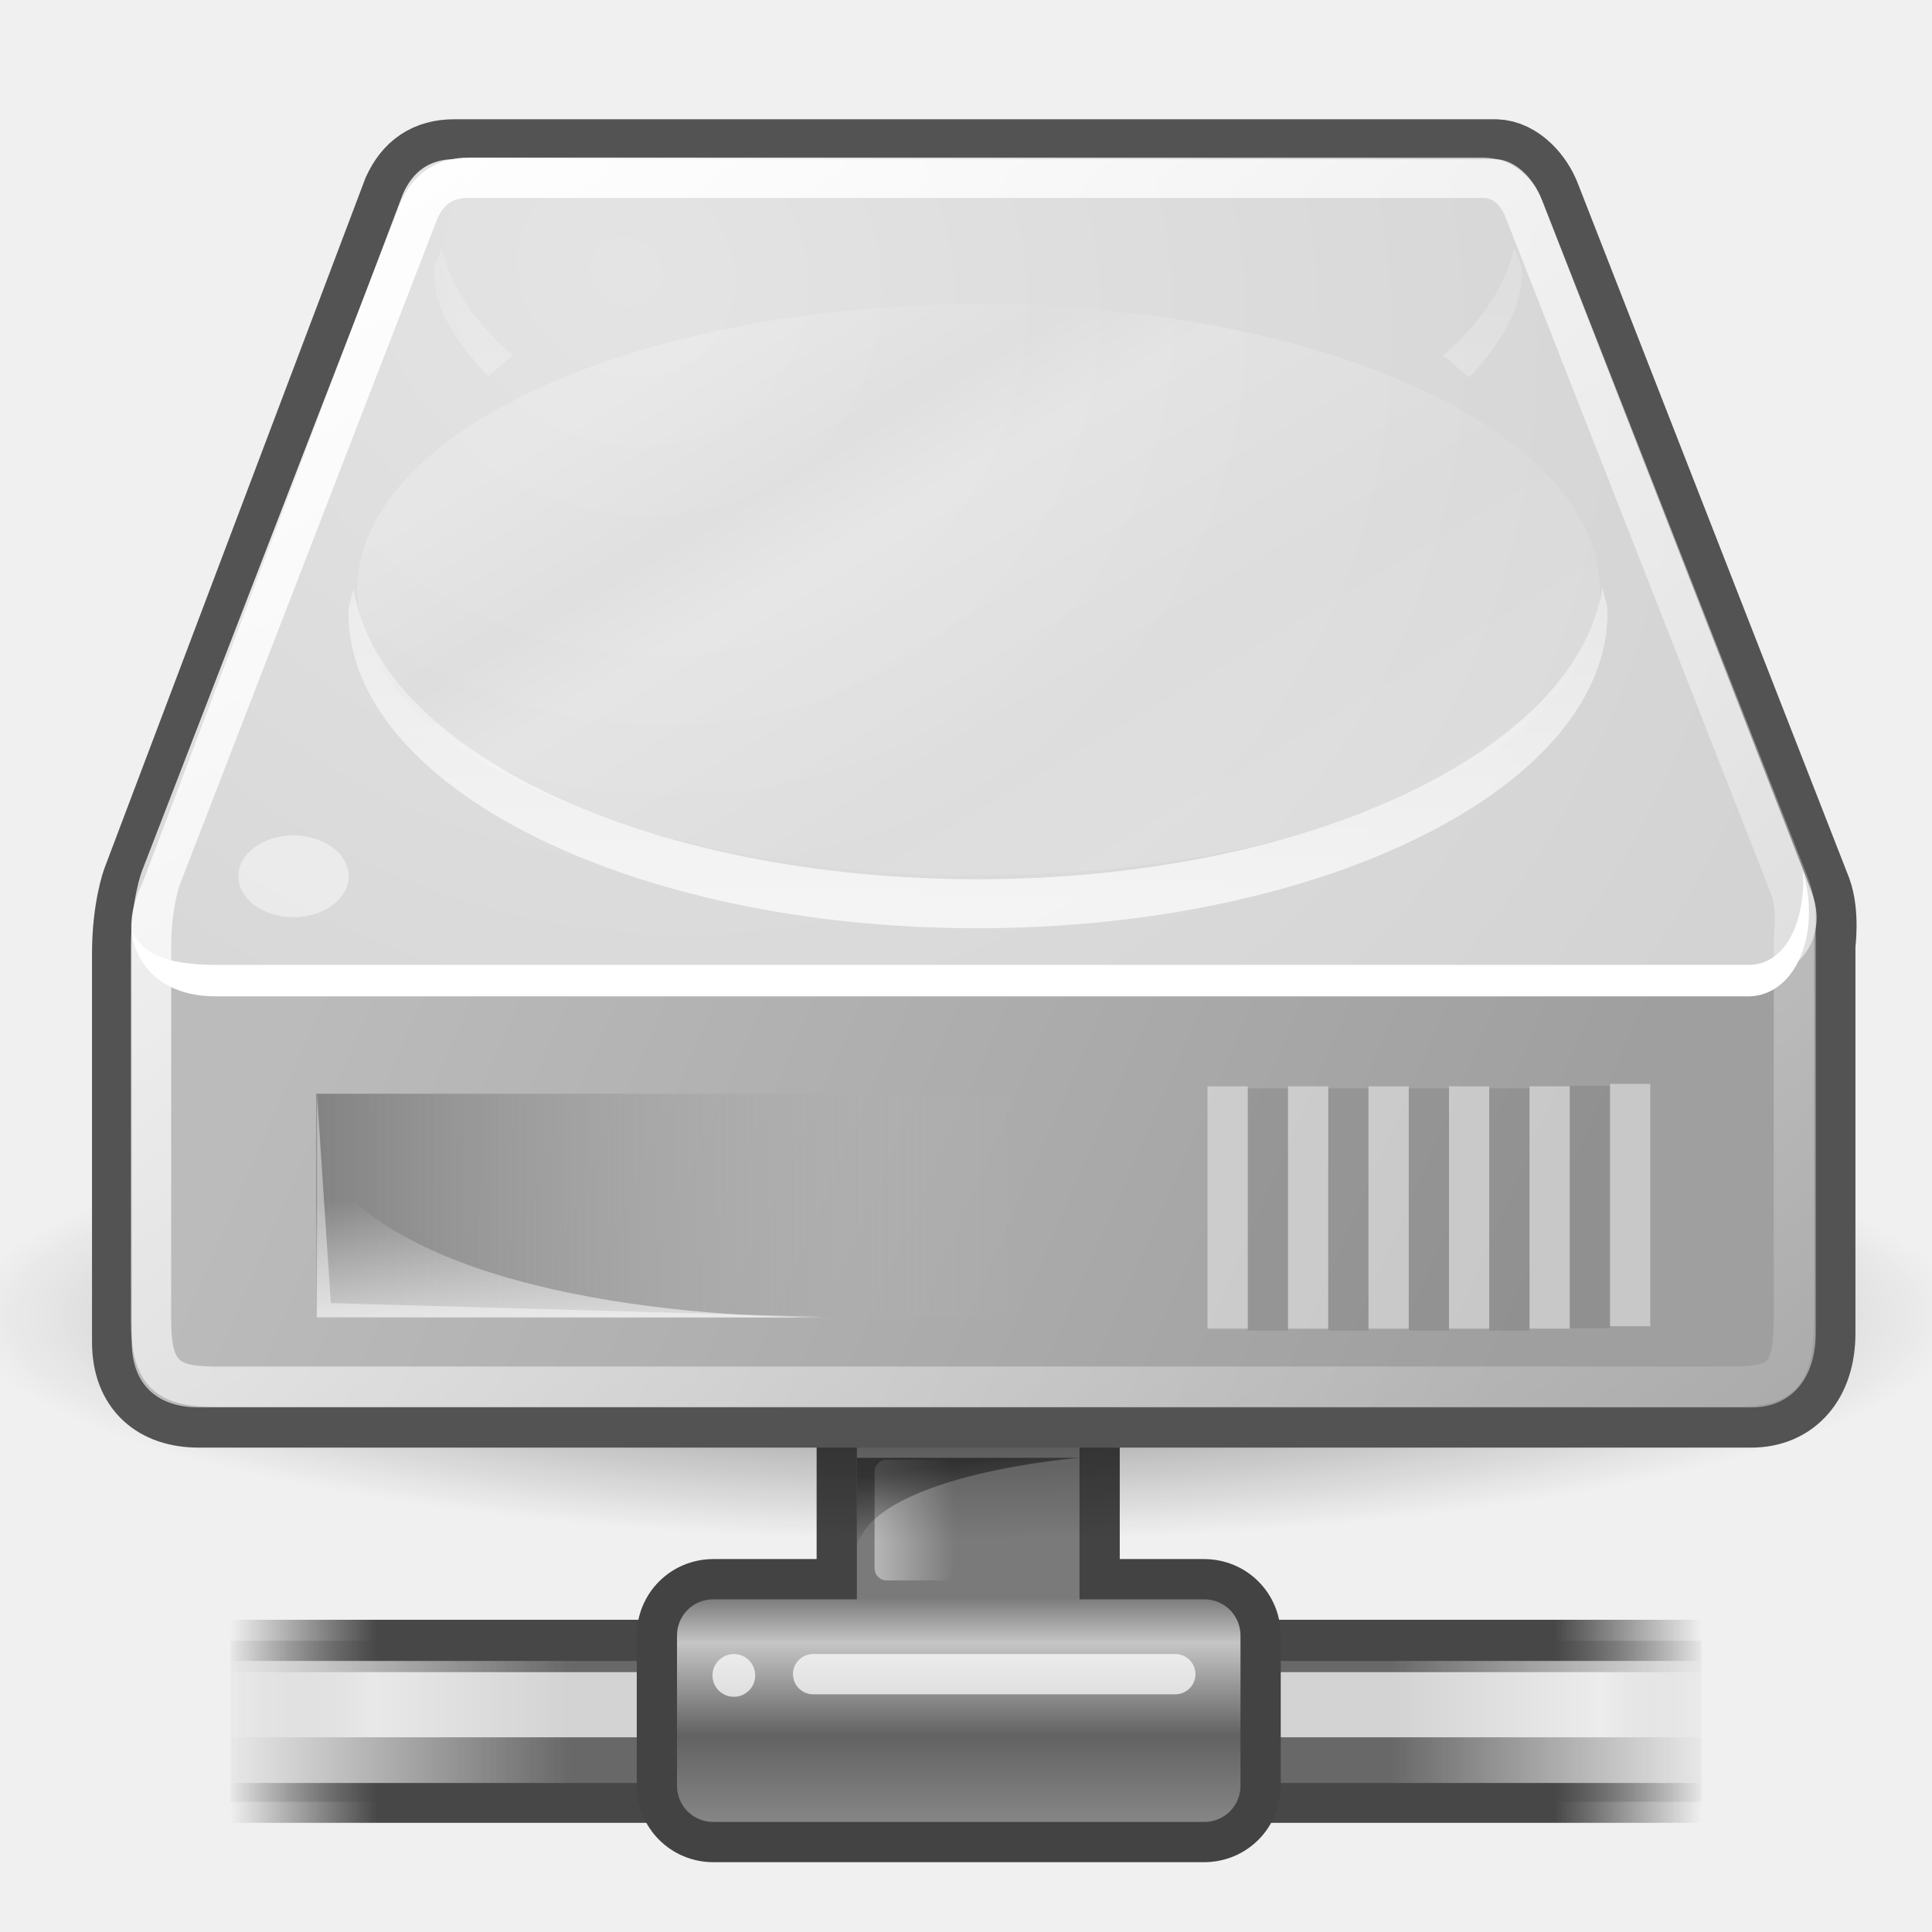
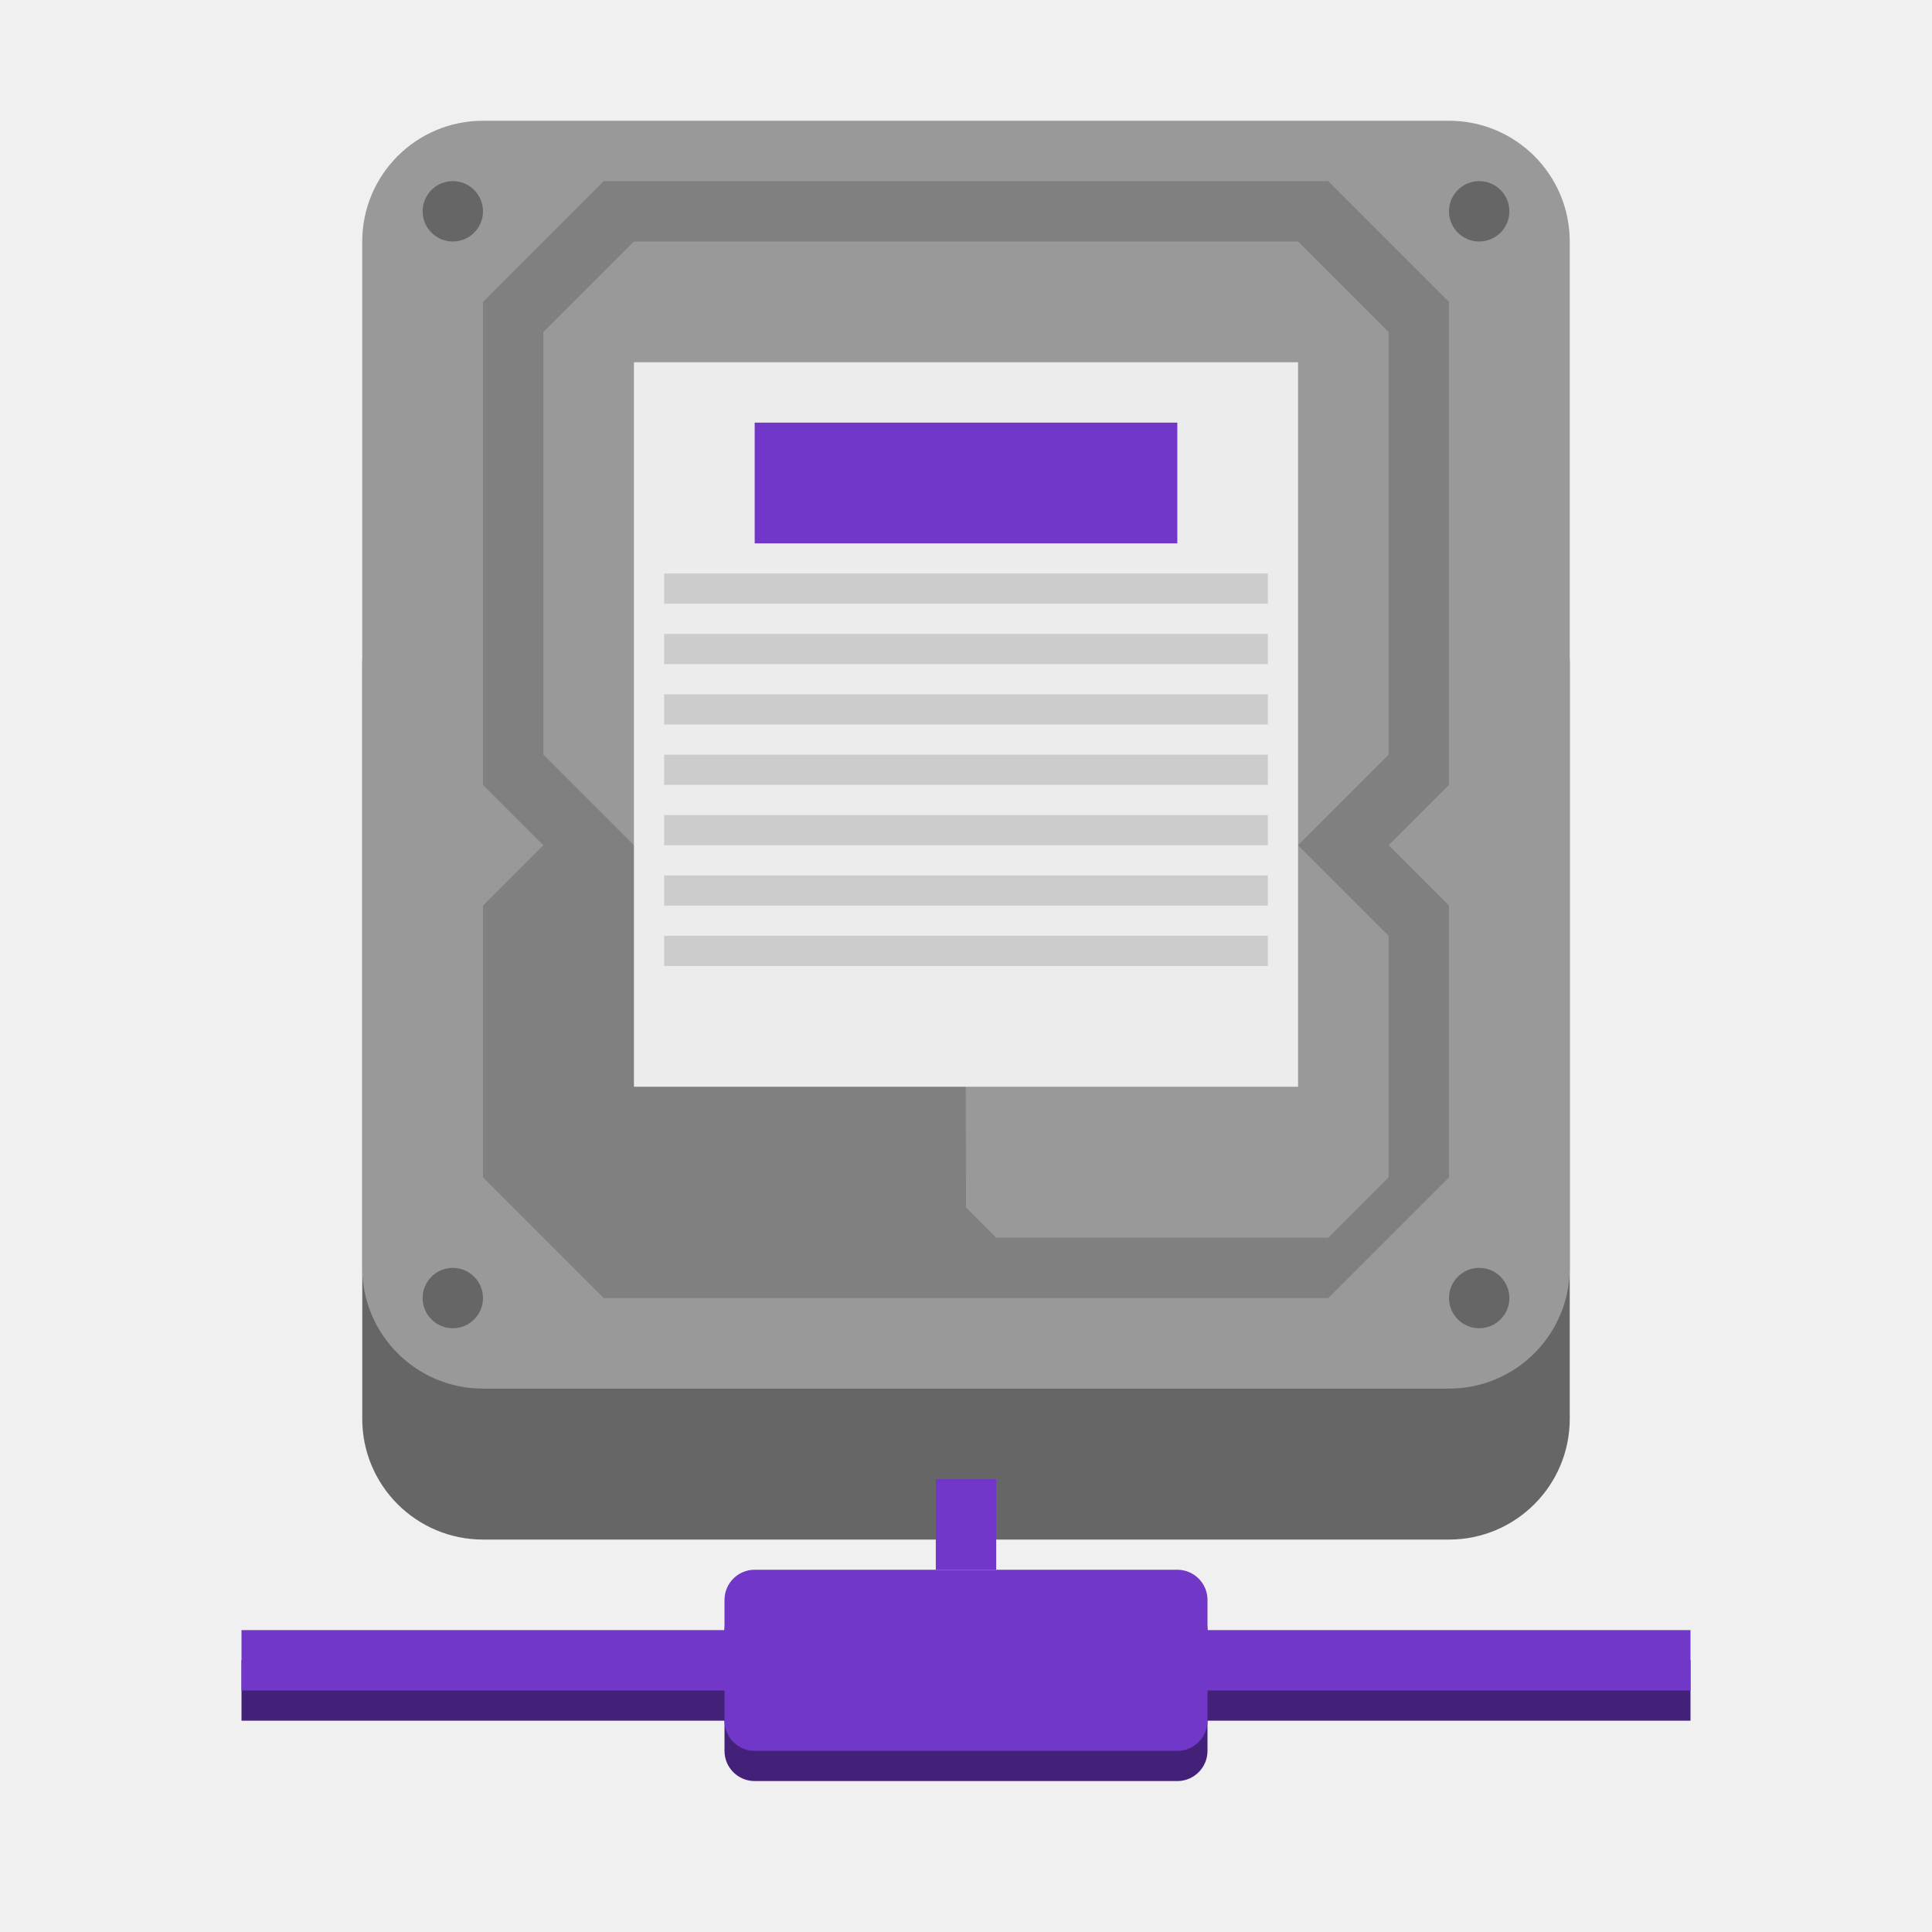
- <svg xmlns="http://www.w3.org/2000/svg" xmlns:xlink="http://www.w3.org/1999/xlink" id="svg2913" height="48px" width="48px">
-   <defs id="defs3">
-     <linearGradient id="linearGradient264">
-       <stop id="stop265" offset="0" style="stop-color:#000000;stop-opacity:0.503;" />
-       <stop id="stop266" offset="1" style="stop-color:#000000;stop-opacity:0;" />
-     </linearGradient>
-     <linearGradient xlink:href="#linearGradient264" id="linearGradient1437" gradientUnits="userSpaceOnUse" gradientTransform="matrix(0.810817,0,0,1.233324,0.416832,-0.967062)" x1="28.633" y1="29.943" x2="28.784" y2="31.49" />
-     <linearGradient id="linearGradient218">
-       <stop id="stop219" offset="0" style="stop-color:#ffffff;stop-opacity:0.449;" />
-       <stop id="stop222" offset="1" style="stop-color:#ffffff;stop-opacity:0;" />
-     </linearGradient>
-     <linearGradient xlink:href="#linearGradient218" id="linearGradient1439" gradientUnits="userSpaceOnUse" gradientTransform="matrix(1.138691,0,0,1.732051,-20.00087,-1.092062)" x1="36.373" y1="22.228" x2="38.105" y2="22.228" />
-     <linearGradient id="linearGradient204">
-       <stop id="stop205" offset="0" style="stop-color:#7a7a7a;stop-opacity:1;" />
-       <stop id="stop207" offset="0.198" style="stop-color:#c5c5c5;stop-opacity:1;" />
-       <stop id="stop208" offset="0.599" style="stop-color:#626262;stop-opacity:1;" />
-       <stop id="stop206" offset="1" style="stop-color:#888888;stop-opacity:1;" />
-     </linearGradient>
-     <linearGradient gradientUnits="userSpaceOnUse" y2="43.915" x2="23.1" y1="38.297" x1="23.1" gradientTransform="matrix(0.983801,0,0,1.016466,0.416832,0.407937)" id="linearGradient203" xlink:href="#linearGradient204" />
-     <linearGradient id="linearGradient178">
-       <stop id="stop179" offset="0" style="stop-color:#ffffff;stop-opacity:0;" />
-       <stop id="stop180" offset="0.108" style="stop-color:#ffffff;stop-opacity:0.707;" />
-       <stop id="stop181" offset="0.921" style="stop-color:#ffffff;stop-opacity:0.707;" />
-       <stop id="stop182" offset="1" style="stop-color:#ffffff;stop-opacity:0;" />
-     </linearGradient>
-     <linearGradient xlink:href="#linearGradient178" id="linearGradient1441" gradientUnits="userSpaceOnUse" gradientTransform="matrix(2.740165,0,0,0.147685,0.416832,24.59382)" x1="1.642" y1="117.827" x2="15.343" y2="117.827" />
-     <linearGradient xlink:href="#linearGradient272" id="linearGradient1443" gradientUnits="userSpaceOnUse" gradientTransform="matrix(8.168597,0,0,0.228621,0.416832,-36.68298)" x1="0.612" y1="372.578" x2="5.086" y2="372.578" />
-     <linearGradient id="linearGradient272">
-       <stop id="stop273" offset="0" style="stop-color:#474747;stop-opacity:0;" />
-       <stop id="stop275" offset="0.1" style="stop-color:#474747;stop-opacity:1;" />
-       <stop id="stop276" offset="0.9" style="stop-color:#474747;stop-opacity:1;" />
-       <stop id="stop274" offset="1" style="stop-color:#474747;stop-opacity:0;" />
-     </linearGradient>
-     <linearGradient xlink:href="#linearGradient272" id="linearGradient1445" gradientUnits="userSpaceOnUse" gradientTransform="matrix(8.168597,0,0,0.22121,0.416832,-37.98308)" x1="0.612" y1="372.578" x2="5.086" y2="372.578" />
-     <linearGradient id="linearGradient158">
-       <stop id="stop159" offset="0" style="stop-color:#686868;stop-opacity:0;" />
-       <stop id="stop162" offset="0.238" style="stop-color:#686868;stop-opacity:1;" />
-       <stop id="stop163" offset="0.781" style="stop-color:#686868;stop-opacity:1;" />
-       <stop id="stop160" offset="1" style="stop-color:#686868;stop-opacity:0;" />
-     </linearGradient>
-     <linearGradient xlink:href="#linearGradient158" id="linearGradient1447" gradientUnits="userSpaceOnUse" gradientTransform="matrix(2.740165,0,0,0.364942,0.416832,-0.592062)" x1="1.642" y1="117.827" x2="15.343" y2="117.827" />
-     <linearGradient id="linearGradient4114">
-       <stop style="stop-color:#000000;stop-opacity:1;" offset="0" id="stop4116" />
-       <stop style="stop-color:#000000;stop-opacity:0;" offset="1" id="stop4118" />
-     </linearGradient>
-     <linearGradient id="linearGradient3962">
-       <stop style="stop-color:#d3e9ff;stop-opacity:1;" offset="0" id="stop3964" />
-       <stop style="stop-color:#d3e9ff;stop-opacity:1;" offset="0.155" id="stop4134" />
-       <stop style="stop-color:#4074ae;stop-opacity:1;" offset="0.75" id="stop4346" />
-       <stop style="stop-color:#36486c;stop-opacity:1;" offset="1" id="stop3966" />
-     </linearGradient>
-     <linearGradient id="linearGradient4126">
-       <stop style="stop-color:#ffffff;stop-opacity:1;" offset="0" id="stop4128" />
-       <stop style="stop-color:#ffffff;stop-opacity:0.165;" offset="1" id="stop4130" />
-     </linearGradient>
-     <linearGradient id="linearGradient6001">
-       <stop style="stop-color:#ffffff;stop-opacity:1;" offset="0" id="stop6003" />
-       <stop style="stop-color:#ffffff;stop-opacity:0;" offset="1" id="stop6005" />
-     </linearGradient>
-     <linearGradient id="linearGradient4825">
-       <stop style="stop-color:#ffffff;stop-opacity:1;" offset="0" id="stop4827" />
-       <stop style="stop-color:#ffffff;stop-opacity:0;" offset="1" id="stop4829" />
-     </linearGradient>
-     <linearGradient id="linearGradient2555">
-       <stop id="stop2557" offset="0" style="stop-color:#ffffff;stop-opacity:1;" />
-       <stop style="stop-color:#e6e6e6;stop-opacity:1;" offset="0.5" id="stop2561" />
-       <stop id="stop2563" offset="0.75" style="stop-color:#ffffff;stop-opacity:1;" />
-       <stop style="stop-color:#e1e1e1;stop-opacity:1;" offset="0.842" id="stop2565" />
-       <stop id="stop2559" offset="1" style="stop-color:#ffffff;stop-opacity:1;" />
-     </linearGradient>
-     <linearGradient id="linearGradient4274">
-       <stop style="stop-color:#ffffff;stop-opacity:0.255;" offset="0" id="stop4276" />
-       <stop style="stop-color:#ffffff;stop-opacity:1;" offset="1" id="stop4278" />
-     </linearGradient>
-     <linearGradient id="linearGradient4264">
-       <stop id="stop4266" offset="0" style="stop-color:#000000;stop-opacity:1;" />
-       <stop id="stop4268" offset="1" style="stop-color:#000000;stop-opacity:0;" />
-     </linearGradient>
-     <linearGradient id="linearGradient4254">
-       <stop id="stop4256" offset="0" style="stop-color:#ffffff;stop-opacity:1;" />
-       <stop id="stop4258" offset="1" style="stop-color:#ffffff;stop-opacity:0;" />
-     </linearGradient>
-     <linearGradient id="linearGradient4244">
-       <stop id="stop4246" offset="0" style="stop-color:#e4e4e4;stop-opacity:1;" />
-       <stop id="stop4248" offset="1" style="stop-color:#d3d3d3;stop-opacity:1;" />
-     </linearGradient>
-     <linearGradient id="linearGradient4236">
-       <stop id="stop4238" offset="0" style="stop-color:#eeeeee;stop-opacity:1;" />
-       <stop id="stop4240" offset="1" style="stop-color:#eeeeee;stop-opacity:0;" />
-     </linearGradient>
-     <linearGradient id="linearGradient4228">
-       <stop id="stop4230" offset="0" style="stop-color:#bbbbbb;stop-opacity:1;" />
-       <stop id="stop4232" offset="1" style="stop-color:#9f9f9f;stop-opacity:1;" />
-     </linearGradient>
-     <linearGradient id="linearGradient4184">
-       <stop id="stop4186" offset="0" style="stop-color:#838383;stop-opacity:1;" />
-       <stop id="stop4188" offset="1" style="stop-color:#bbbbbb;stop-opacity:0;" />
-     </linearGradient>
-     <linearGradient gradientTransform="translate(0.795493,2.674179)" y2="35.281" x2="24.688" y1="35.281" x1="7.062" gradientUnits="userSpaceOnUse" id="linearGradient4209" xlink:href="#linearGradient4184" />
-     <linearGradient gradientUnits="userSpaceOnUse" y2="40.944" x2="36.183" y1="28.481" x1="7.605" id="linearGradient4234" xlink:href="#linearGradient4228" gradientTransform="translate(0,4)" />
-     <linearGradient gradientUnits="userSpaceOnUse" y2="33.759" x2="12.222" y1="37.206" x1="12.277" id="linearGradient4242" xlink:href="#linearGradient4236" gradientTransform="translate(0,4)" />
-     <radialGradient gradientUnits="userSpaceOnUse" gradientTransform="matrix(1.286242,0.781698,-0.710782,1.169552,-2.354348,-0.876862)" r="20.936" fy="2.959" fx="15.571" cy="2.959" cx="15.571" id="radialGradient4250" xlink:href="#linearGradient4244" />
-     <linearGradient gradientUnits="userSpaceOnUse" y2="47.621" x2="44.096" y1="4.433" x1="12.378" id="linearGradient4260" xlink:href="#linearGradient4254" gradientTransform="translate(0,4)" />
-     <radialGradient gradientUnits="userSpaceOnUse" gradientTransform="matrix(1,0,0,0.651032,-7.212654e-17,9.455693)" r="23.555" fy="27.096" fx="23.202" cy="27.096" cx="23.202" id="radialGradient4270" xlink:href="#linearGradient4264" />
-     <linearGradient gradientUnits="userSpaceOnUse" y2="26.357" x2="23.688" y1="11.319" x1="23.688" id="linearGradient4272" xlink:href="#linearGradient4274" gradientTransform="translate(0,4)" />
-     <linearGradient xlink:href="#linearGradient2555" id="linearGradient2553" x1="33.431" y1="31.965" x2="21.748" y2="11.781" gradientUnits="userSpaceOnUse" />
-     <radialGradient xlink:href="#linearGradient4114" id="radialGradient13564" gradientUnits="userSpaceOnUse" gradientTransform="scale(1.64399,0.608276)" cx="15.116" cy="63.965" fx="15.116" fy="63.965" r="12.289" />
-     <radialGradient xlink:href="#linearGradient3962" id="radialGradient13566" gradientUnits="userSpaceOnUse" gradientTransform="matrix(0.643382,0,0,0.643563,60.83836,-3.484363e-2)" cx="18.248" cy="15.716" fx="18.248" fy="15.716" r="29.993" />
-     <radialGradient xlink:href="#linearGradient4126" id="radialGradient13568" gradientUnits="userSpaceOnUse" gradientTransform="matrix(0.623008,0,0,0.623184,61.33891,0.443783)" cx="15.601" cy="12.142" fx="15.601" fy="12.142" r="43.527" />
-     <linearGradient xlink:href="#linearGradient6001" id="linearGradient13570" gradientUnits="userSpaceOnUse" x1="-25.176" y1="30.057" x2="-22.252" y2="21.042" />
-     <linearGradient xlink:href="#linearGradient6001" id="linearGradient13572" gradientUnits="userSpaceOnUse" x1="-25.176" y1="30.057" x2="-22.114" y2="22.662" />
-     <radialGradient xlink:href="#linearGradient4825" id="radialGradient13574" gradientUnits="userSpaceOnUse" cx="12.071" cy="12.493" fx="12.071" fy="12.493" r="6.718" />
-     <linearGradient xlink:href="#linearGradient6001" id="linearGradient13576" gradientUnits="userSpaceOnUse" x1="-22.823" y1="28.338" x2="-22.114" y2="22.662" />
-     <linearGradient xlink:href="#linearGradient6001" id="linearGradient13578" gradientUnits="userSpaceOnUse" x1="-21.659" y1="15.649" x2="-21.962" y2="21.336" />
-     <radialGradient xlink:href="#linearGradient4825" id="radialGradient13580" gradientUnits="userSpaceOnUse" cx="12.071" cy="12.493" fx="12.071" fy="12.493" r="6.718" />
-     <radialGradient xlink:href="#linearGradient4825" id="radialGradient13582" gradientUnits="userSpaceOnUse" cx="12.071" cy="12.493" fx="12.071" fy="12.493" r="6.718" />
-     <radialGradient xlink:href="#linearGradient4825" id="radialGradient13584" gradientUnits="userSpaceOnUse" cx="12.071" cy="12.493" fx="12.071" fy="12.493" r="6.718" />
-   </defs>
-   <g id="layer2">
-     <g id="g4014" transform="translate(0.3119,0.35768)">
-       <rect style="color:#000000;fill:url(#linearGradient1447);fill-opacity:1;fill-rule:nonzero;stroke:none;stroke-width:1;stroke-linecap:butt;stroke-linejoin:miter;marker:none;marker-start:none;marker-mid:none;marker-end:none;stroke-miterlimit:4;stroke-dashoffset:0;stroke-opacity:1;visibility:visible;display:block;overflow:visible" id="rect69" width="36.543" height="4" x="5.417" y="40.408" />
-       <rect style="color:#000000;fill:url(#linearGradient1445);fill-opacity:1;fill-rule:nonzero;stroke:none;stroke-width:1;stroke-linecap:butt;stroke-linejoin:miter;marker:none;marker-start:none;marker-mid:none;marker-end:none;stroke-miterlimit:4;stroke-dashoffset:0;stroke-opacity:1;visibility:visible;display:block;overflow:visible" id="rect255" width="36.543" height="0.99" x="5.417" y="43.94" />
-       <rect style="color:#000000;fill:url(#linearGradient1443);fill-opacity:1;fill-rule:nonzero;stroke:none;stroke-width:1;stroke-linecap:butt;stroke-linejoin:miter;marker:none;marker-start:none;marker-mid:none;marker-end:none;stroke-miterlimit:4;stroke-dashoffset:0;stroke-opacity:1;visibility:visible;display:block;overflow:visible" id="rect250" width="36.543" height="1.023" x="5.417" y="39.885" />
-       <rect style="color:#000000;fill:url(#linearGradient1441);fill-opacity:1;fill-rule:nonzero;stroke:none;stroke-width:1;stroke-linecap:butt;stroke-linejoin:miter;marker:none;marker-start:none;marker-mid:none;marker-end:none;stroke-miterlimit:4;stroke-dashoffset:0;stroke-opacity:1;visibility:visible;display:block;overflow:visible" id="rect176" width="36.543" height="1.619" x="5.417" y="41.186" />
-       <path style="color:#000000;fill:url(#linearGradient203);fill-opacity:1;fill-rule:nonzero;stroke:#434343;stroke-width:1;stroke-linecap:butt;stroke-linejoin:miter;marker:none;marker-start:none;marker-mid:none;marker-end:none;stroke-miterlimit:4;stroke-dashoffset:0;stroke-opacity:1;visibility:visible;display:block;overflow:visible" d="M 21.883,29.877 C 21.099,29.877 20.477,30.499 20.477,31.283 L 20.477,38.877 L 17.414,38.877 C 16.631,38.877 16.008,39.499 16.008,40.283 L 16.008,44.002 C 16.008,44.785 16.631,45.408 17.414,45.408 L 29.602,45.408 C 30.385,45.408 31.008,44.785 31.008,44.002 L 31.008,40.283 C 31.008,39.499 30.385,38.877 29.602,38.877 L 27.008,38.877 L 27.008,31.283 C 27.008,30.499 26.385,29.877 25.602,29.877 L 21.883,29.877 z " id="rect183" />
-       <rect style="color:#000000;fill:url(#linearGradient1439);fill-opacity:1;fill-rule:nonzero;stroke:none;stroke-width:1;stroke-linecap:butt;stroke-linejoin:miter;marker:none;marker-start:none;marker-mid:none;marker-end:none;stroke-miterlimit:4;stroke-dashoffset:0;stroke-opacity:1;visibility:visible;display:block;overflow:visible" id="rect209" width="1.972" height="3" x="21.417" y="35.908" rx="0.3" ry="0.3" />
-       <path style="color:#000000;fill:url(#linearGradient1437);fill-opacity:1;fill-rule:nonzero;stroke:none;stroke-width:1;stroke-linecap:butt;stroke-linejoin:miter;marker:none;marker-start:none;marker-mid:none;marker-end:none;stroke-miterlimit:4;stroke-dashoffset:0;stroke-opacity:1;visibility:visible;display:block;overflow:visible" d="M 26.511,35.861 L 20.979,35.861 C 20.979,35.861 20.979,37.549 20.979,38.033 C 21.526,36.252 26.511,35.861 26.511,35.861 z " id="path258" />
-       <g transform="translate(-0.610968,0.736037)" id="g236" style="fill:#ffffff;fill-opacity:0.72">
-         <rect style="color:#000000;fill-rule:nonzero;stroke:none;stroke-width:1.14;stroke-linecap:round;stroke-linejoin:round;marker:none;marker-start:none;marker-mid:none;marker-end:none;stroke-miterlimit:4;stroke-dashoffset:0;stroke-opacity:1;visibility:visible;display:block;overflow:visible" id="rect226" width="10" height="1" x="20" y="40" rx="0.5" ry="0.5" />
-         <path style="color:#000000;fill-rule:nonzero;stroke:none;stroke-width:1.14;stroke-linecap:round;stroke-linejoin:round;marker:none;marker-start:none;marker-mid:none;marker-end:none;stroke-miterlimit:4;stroke-dashoffset:0;stroke-opacity:1;visibility:visible;display:block;overflow:visible" id="path235" d="M 19 40.625 A 0.531 0.531 0 1 1  17.938,40.625 A 0.531 0.531 0 1 1  19 40.625 z" transform="translate(6.25e-2,-9.375e-2)" />
-       </g>
-     </g>
-     <g id="g13477" transform="translate(0,-8)">
-       <path style="opacity:0.56;color:#000000;fill:url(#radialGradient4270);fill-opacity:1;fill-rule:evenodd;stroke:none;stroke-width:1;stroke-linecap:round;stroke-linejoin:round;marker:none;marker-start:none;marker-mid:none;marker-end:none;stroke-miterlimit:4;stroke-dasharray:none;stroke-dashoffset:0;stroke-opacity:1;visibility:visible;display:inline;overflow:visible" id="path4262" d="M 46.757 27.096 A 23.555 15.335 0 1 1  -0.354,27.096 A 23.555 15.335 0 1 1  46.757 27.096 z" transform="matrix(1.052533,0,0,0.363113,-0.511757,30.86986)" />
-       <path style="fill:none;fill-opacity:1;fill-rule:evenodd;stroke:#535353;stroke-width:2;stroke-linecap:round;stroke-linejoin:round;stroke-miterlimit:4;stroke-dasharray:none;stroke-opacity:1" d="M 11.286,11.963 C 10.661,11.963 10.254,12.253 10.004,12.806 C 10.004,12.806 3.536,29.91 3.536,29.91 C 3.536,29.91 3.286,30.581 3.286,31.691 C 3.286,31.691 3.286,41.341 3.286,41.341 C 3.286,42.424 3.943,42.966 4.942,42.966 L 43.504,42.966 C 44.489,42.966 45.098,42.248 45.098,41.122 L 45.098,31.472 C 45.098,31.472 45.204,30.702 45.004,30.16 L 38.286,12.963 C 38.101,12.451 37.649,11.975 37.161,11.963 L 11.286,11.963 z " id="path4196" />
-       <path style="fill:url(#linearGradient4234);fill-opacity:1;fill-rule:evenodd;stroke:none;stroke-width:1.02px;stroke-linecap:butt;stroke-linejoin:miter;stroke-opacity:1" d="M 3.274,30.997 L 4.038,30.305 L 41.648,30.367 L 45.11,30.684 L 45.11,41.123 C 45.11,42.248 44.503,42.966 43.518,42.966 L 4.935,42.966 C 3.937,42.966 3.274,42.424 3.274,41.342 L 3.274,30.997 z " id="path4170" />
-       <path style="fill:url(#radialGradient4250);fill-opacity:1;fill-rule:evenodd;stroke:none;stroke-width:1px;stroke-linecap:butt;stroke-linejoin:miter;stroke-opacity:1" d="M 3.549,29.914 C 2.835,31.379 3.548,32.307 4.585,32.307 C 4.585,32.307 43.585,32.307 43.585,32.307 C 44.704,32.283 45.43,31.295 45.013,30.164 L 38.299,12.954 C 38.115,12.442 37.644,11.966 37.156,11.954 L 11.299,11.954 C 10.674,11.954 10.263,12.257 10.013,12.811 C 10.013,12.811 3.549,29.914 3.549,29.914 z " id="path3093" />
-       <rect style="opacity:1;color:#000000;fill:url(#linearGradient4209);fill-opacity:1;fill-rule:evenodd;stroke:none;stroke-width:2.409;stroke-linecap:round;stroke-linejoin:round;marker:none;marker-start:none;marker-mid:none;marker-end:none;stroke-miterlimit:4;stroke-dasharray:none;stroke-dashoffset:0;stroke-opacity:1;visibility:visible;display:inline;overflow:visible" id="rect4174" width="17.625" height="5.562" x="7.858" y="35.174" />
-       <path style="opacity:0.811;fill:url(#linearGradient4242);fill-opacity:1;fill-rule:evenodd;stroke:none;stroke-width:1px;stroke-linecap:butt;stroke-linejoin:miter;stroke-opacity:1" d="M 7.858,40.737 C 7.858,40.737 7.858,36.725 7.858,36.725 C 9.694,39.904 16.154,40.737 20.795,40.737 C 20.795,40.737 7.858,40.737 7.858,40.737 z " id="path4194" />
-       <path style="fill:#ffffff;fill-opacity:1;fill-rule:evenodd;stroke:none;stroke-width:1px;stroke-linecap:butt;stroke-linejoin:miter;stroke-opacity:1" d="M 44.796,29.629 C 44.86,30.879 44.382,31.945 43.474,31.972 C 43.474,31.972 5.355,31.972 5.355,31.972 C 4.066,31.972 3.488,31.647 3.271,31.104 C 3.363,32.049 4.097,32.754 5.355,32.754 C 5.355,32.754 43.474,32.754 43.474,32.754 C 44.55,32.721 45.227,31.33 44.826,29.759 L 44.796,29.629 z " id="path4201" />
-       <path style="opacity:0.691;color:#000000;fill:url(#linearGradient4272);fill-opacity:1;fill-rule:evenodd;stroke:none;stroke-width:2;stroke-linecap:round;stroke-linejoin:round;marker:none;marker-start:none;marker-mid:none;marker-end:none;stroke-miterlimit:4;stroke-dasharray:none;stroke-dashoffset:0;stroke-opacity:1;visibility:visible;display:inline;overflow:visible" d="M 10.969,14.156 C 10.923,14.357 10.781,14.543 10.781,14.75 C 10.781,15.699 11.372,16.539 12.125,17.344 C 12.365,17.19 12.49,16.989 12.75,16.844 C 11.81,16.028 11.197,15.127 10.969,14.156 z M 37.625,14.156 C 37.396,15.126 36.783,16.029 35.844,16.844 C 36.118,16.997 36.248,17.212 36.5,17.375 C 37.257,16.568 37.812,15.702 37.812,14.75 C 37.812,14.543 37.671,14.357 37.625,14.156 z M 39.812,22.594 C 39.199,26.634 32.514,29.844 24.281,29.844 C 16.069,29.844 9.421,26.651 8.781,22.625 C 8.749,22.822 8.656,23.017 8.656,23.219 C 8.656,27.537 15.645,31.063 24.281,31.062 C 32.917,31.062 39.937,27.537 39.938,23.219 C 39.938,23.006 39.848,22.801 39.812,22.594 z " id="path4211" />
-       <path style="opacity:1;color:#000000;fill:#ffffff;fill-opacity:0.458;fill-rule:evenodd;stroke:none;stroke-width:2;stroke-linecap:round;stroke-linejoin:round;marker:none;marker-start:none;marker-mid:none;marker-end:none;stroke-miterlimit:4;stroke-dasharray:none;stroke-dashoffset:0;stroke-opacity:1;visibility:visible;display:inline;overflow:visible" id="path4224" d="M 8.574 25.594 A 1.37 1.016 0 1 1  5.834,25.594 A 1.37 1.016 0 1 1  8.574 25.594 z" transform="translate(8.838843e-2,4.176776)" />
-       <path id="path4252" d="M 11.643,12.416 C 11.041,12.416 10.65,12.695 10.409,13.228 C 10.409,13.228 3.994,29.819 3.994,29.819 C 3.994,29.819 3.753,30.465 3.753,31.534 C 3.753,31.534 3.753,40.824 3.753,40.824 C 3.753,42.178 4.197,42.451 5.348,42.451 L 43.035,42.451 C 44.358,42.451 44.569,42.134 44.569,40.613 L 44.569,31.323 C 44.569,31.323 44.671,30.581 44.479,30.059 L 37.886,13.253 C 37.708,12.761 37.335,12.427 36.865,12.416 L 11.643,12.416 z " style="fill:none;fill-opacity:1;fill-rule:evenodd;stroke:url(#linearGradient4260);stroke-width:1;stroke-linecap:round;stroke-linejoin:round;stroke-miterlimit:4;stroke-dasharray:none;stroke-opacity:1" />
-       <path id="path4282" d="M 40.5,35.429 L 40.5,40.45" style="fill:none;fill-opacity:0.75;fill-rule:evenodd;stroke:#ffffff;stroke-width:1px;stroke-linecap:square;stroke-linejoin:miter;stroke-opacity:0.424" />
-       <path style="fill:none;fill-opacity:0.75;fill-rule:evenodd;stroke:#ffffff;stroke-width:1px;stroke-linecap:square;stroke-linejoin:miter;stroke-opacity:0.424" d="M 38.5,35.489 L 38.5,40.51" id="path4284" />
-       <path id="path4286" d="M 36.5,35.489 L 36.5,40.51" style="fill:none;fill-opacity:0.75;fill-rule:evenodd;stroke:#ffffff;stroke-width:1px;stroke-linecap:square;stroke-linejoin:miter;stroke-opacity:0.424" />
-       <path style="fill:none;fill-opacity:0.75;fill-rule:evenodd;stroke:#ffffff;stroke-width:1px;stroke-linecap:square;stroke-linejoin:miter;stroke-opacity:0.424" d="M 34.5,35.489 L 34.5,40.51" id="path4288" />
-       <path id="path4290" d="M 32.5,35.489 L 32.5,40.51" style="fill:none;fill-opacity:0.75;fill-rule:evenodd;stroke:#ffffff;stroke-width:1px;stroke-linecap:square;stroke-linejoin:miter;stroke-opacity:0.424" />
-       <path style="fill:none;fill-opacity:0.75;fill-rule:evenodd;stroke:#ffffff;stroke-width:1px;stroke-linecap:square;stroke-linejoin:miter;stroke-opacity:0.424" d="M 30.5,35.489 L 30.5,40.51" id="path4292" />
-       <path style="opacity:0.097;fill:none;fill-opacity:0.75;fill-rule:evenodd;stroke:#000000;stroke-width:1px;stroke-linecap:square;stroke-linejoin:miter;stroke-opacity:1" d="M 39.5,35.479 L 39.5,40.5" id="path4294" />
-       <path id="path4296" d="M 37.5,35.539 L 37.5,40.56" style="opacity:0.097;fill:none;fill-opacity:0.75;fill-rule:evenodd;stroke:#000000;stroke-width:1px;stroke-linecap:square;stroke-linejoin:miter;stroke-opacity:1" />
-       <path style="opacity:0.097;fill:none;fill-opacity:0.75;fill-rule:evenodd;stroke:#000000;stroke-width:1px;stroke-linecap:square;stroke-linejoin:miter;stroke-opacity:1" d="M 35.5,35.539 L 35.5,40.56" id="path4298" />
-       <path id="path4300" d="M 33.5,35.539 L 33.5,40.56" style="opacity:0.097;fill:none;fill-opacity:0.75;fill-rule:evenodd;stroke:#000000;stroke-width:1px;stroke-linecap:square;stroke-linejoin:miter;stroke-opacity:1" />
-       <path style="opacity:0.097;fill:none;fill-opacity:0.75;fill-rule:evenodd;stroke:#000000;stroke-width:1px;stroke-linecap:square;stroke-linejoin:miter;stroke-opacity:1" d="M 31.5,35.539 L 31.5,40.56" id="path4302" />
-       <path style="opacity:0.44;fill:#ffffff;fill-opacity:1;fill-rule:evenodd;stroke:none;stroke-width:1px;stroke-linecap:butt;stroke-linejoin:miter;stroke-opacity:1" d="M 7.875,35.188 L 7.875,40.719 L 20.438,40.719 L 8.219,40.375 L 7.875,35.188 z " id="path4572" />
-       <path transform="matrix(1.037815,0,0,1.060747,-1.632878,1.905374)" d="M 39.875 19.562 A 14.875 6.688 0 1 1  10.125,19.562 A 14.875 6.688 0 1 1  39.875 19.562 z" id="path2545" style="opacity:0.206;color:#000000;fill:url(#linearGradient2553);fill-opacity:1;fill-rule:evenodd;stroke:none;stroke-width:0.934;stroke-linecap:square;stroke-linejoin:round;marker:none;marker-start:none;marker-mid:none;marker-end:none;stroke-miterlimit:4;stroke-dasharray:none;stroke-dashoffset:0;stroke-opacity:0.424;visibility:visible;display:inline;overflow:visible" />
-     </g>
+ <svg xmlns="http://www.w3.org/2000/svg" id="svg8" version="1.1" viewBox="0 0 64 64" height="64" width="64">
+   <defs id="defs2" />
+   <rect style="opacity:1;fill:#442178;fill-opacity:1;stroke:none;stroke-width:3.903;stroke-linecap:round;stroke-linejoin:round;stroke-miterlimit:4;stroke-dasharray:none;stroke-opacity:1" id="rect915-5" width="16" height="6" x="24" y="53" ry="1" />
+   <rect style="opacity:1;fill:#442178;fill-opacity:1;stroke:none;stroke-width:3.78;stroke-linecap:round;stroke-linejoin:round;stroke-miterlimit:4;stroke-dasharray:none;stroke-opacity:1" id="rect917-3" width="48" height="2" x="8" y="55" ry="0" />
+   <rect style="opacity:1;fill:#7137c8;fill-opacity:1;stroke:none;stroke-width:3.903;stroke-linecap:round;stroke-linejoin:round;stroke-miterlimit:4;stroke-dasharray:none;stroke-opacity:1" id="rect915" width="16" height="6" x="24" y="52" ry="1" />
+   <rect style="opacity:1;fill:#7137c8;fill-opacity:1;stroke:none;stroke-width:3.78;stroke-linecap:round;stroke-linejoin:round;stroke-miterlimit:4;stroke-dasharray:none;stroke-opacity:1" id="rect917" width="48" height="2" x="8" y="54" ry="0" />
+   <g transform="translate(2e-6,-1064.52)" id="layer1-3">
+     <rect ry="4" y="1082.52" x="12" height="33" width="40" id="rect1937-9-6" style="opacity:1;fill:#666666;fill-opacity:1;stroke:none;stroke-width:3.642;stroke-linecap:round;stroke-linejoin:round;stroke-miterlimit:4;stroke-dasharray:none;stroke-opacity:1" />
+     <rect ry="4" y="1068.52" x="12" height="42" width="40" id="rect1937-8-7" style="opacity:1;fill:#999999;fill-opacity:1;stroke:none;stroke-width:2.857;stroke-linecap:round;stroke-linejoin:round;stroke-miterlimit:4;stroke-dasharray:none;stroke-opacity:1" />
+     <path style="fill:#808080;stroke:none;stroke-width:1px;stroke-linecap:butt;stroke-linejoin:miter;stroke-opacity:1" d="m 48,1090.52 -2,2 2,2 v 9 l -4,4 h -24 l -4,-4 0,-9 2,-2 -2,-2 v -16 l 4,-4 h 24 l 4,4 z" id="path854-5" />
+     <path style="fill:#999999;fill-opacity:1;stroke:none;stroke-width:1px;stroke-linecap:butt;stroke-linejoin:miter;stroke-opacity:1" d="m 46,1075.52 -3,-3 h -22 l -3,3 4e-6,14 3,3 H 31.976 l 0.024,12 1,1 h 11 l 2,-2 4e-6,-8 -3,-3 3,-3 z" id="path856-3" />
+     <rect style="opacity:1;fill:#ececec;fill-opacity:1;stroke:none;stroke-width:3.78;stroke-linecap:round;stroke-linejoin:round;stroke-miterlimit:4;stroke-dasharray:none;stroke-opacity:1" id="rect850-5" width="22" height="24" x="21" y="1076.52" ry="0" />
+     <path id="path1993-6" d="m 15,1070.52 a 1,1 0 0 0 -1,1 1,1 0 0 0 1,1 1,1 0 0 0 1,-1 1,1 0 0 0 -1,-1 z m 34,0 a 1,1 0 0 0 -1,1 1,1 0 0 0 1,1 1,1 0 0 0 1,-1 1,1 0 0 0 -1,-1 z" style="opacity:1;fill:#666666;fill-opacity:1;stroke:none;stroke-width:3.78;stroke-linecap:round;stroke-linejoin:round;stroke-miterlimit:4;stroke-dasharray:none;stroke-opacity:1" />
+     <path id="path1993-8-2" d="m 15,1106.52 a 1,1 0 0 0 -1,1 1,1 0 0 0 1,1 1,1 0 0 0 1,-1 1,1 0 0 0 -1,-1 z m 34,0 a 1,1 0 0 0 -1,1 1,1 0 0 0 1,1 1,1 0 0 0 1,-1 1,1 0 0 0 -1,-1 z" style="opacity:1;fill:#666666;fill-opacity:1;stroke:none;stroke-width:3.78;stroke-linecap:round;stroke-linejoin:round;stroke-miterlimit:4;stroke-dasharray:none;stroke-opacity:1" />
+     <rect y="1093.52" x="22" height="1" width="20" id="rect2097-9" style="opacity:1;fill:#cccccc;fill-opacity:1;stroke:none;stroke-width:3.604;stroke-linecap:round;stroke-linejoin:round;stroke-miterlimit:4;stroke-dasharray:none;stroke-opacity:1" />
+     <rect y="1095.52" x="22" height="1" width="20" id="rect2099-1" style="opacity:1;fill:#cccccc;fill-opacity:1;stroke:none;stroke-width:3.604;stroke-linecap:round;stroke-linejoin:round;stroke-miterlimit:4;stroke-dasharray:none;stroke-opacity:1" />
+     <rect y="1091.52" x="22" height="1" width="20" id="rect2101-2" style="opacity:1;fill:#cccccc;fill-opacity:1;stroke:none;stroke-width:3.604;stroke-linecap:round;stroke-linejoin:round;stroke-miterlimit:4;stroke-dasharray:none;stroke-opacity:1" />
+     <rect y="1089.52" x="22" height="1" width="20" id="rect2101-4-70" style="opacity:1;fill:#cccccc;fill-opacity:1;stroke:none;stroke-width:3.604;stroke-linecap:round;stroke-linejoin:round;stroke-miterlimit:4;stroke-dasharray:none;stroke-opacity:1" />
+     <rect y="1087.52" x="22" height="1" width="20" id="rect2101-4-7-9" style="opacity:1;fill:#cccccc;fill-opacity:1;stroke:none;stroke-width:3.604;stroke-linecap:round;stroke-linejoin:round;stroke-miterlimit:4;stroke-dasharray:none;stroke-opacity:1" />
+     <rect y="1085.52" x="22" height="1" width="20" id="rect2101-4-6-3" style="opacity:1;fill:#cccccc;fill-opacity:1;stroke:none;stroke-width:3.604;stroke-linecap:round;stroke-linejoin:round;stroke-miterlimit:4;stroke-dasharray:none;stroke-opacity:1" />
+     <rect y="1083.52" x="22" height="1" width="20" id="rect2101-4-3-6" style="opacity:1;fill:#cccccc;fill-opacity:1;stroke:none;stroke-width:3.604;stroke-linecap:round;stroke-linejoin:round;stroke-miterlimit:4;stroke-dasharray:none;stroke-opacity:1" />
+     <rect y="1078.52" x="25" height="4" width="14" id="rect2101-4-1-0" style="opacity:1;fill:#7137c8;fill-opacity:1;stroke:none;stroke-width:6.03;stroke-linecap:round;stroke-linejoin:round;stroke-miterlimit:4;stroke-dasharray:none;stroke-opacity:1" />
  </g>
+   <rect style="opacity:1;fill:#7137c8;fill-opacity:1;stroke:none;stroke-width:3.78;stroke-linecap:round;stroke-linejoin:round;stroke-miterlimit:4;stroke-dasharray:none;stroke-opacity:1" id="rect913" width="2" height="3" x="31" y="49" />
</svg>
